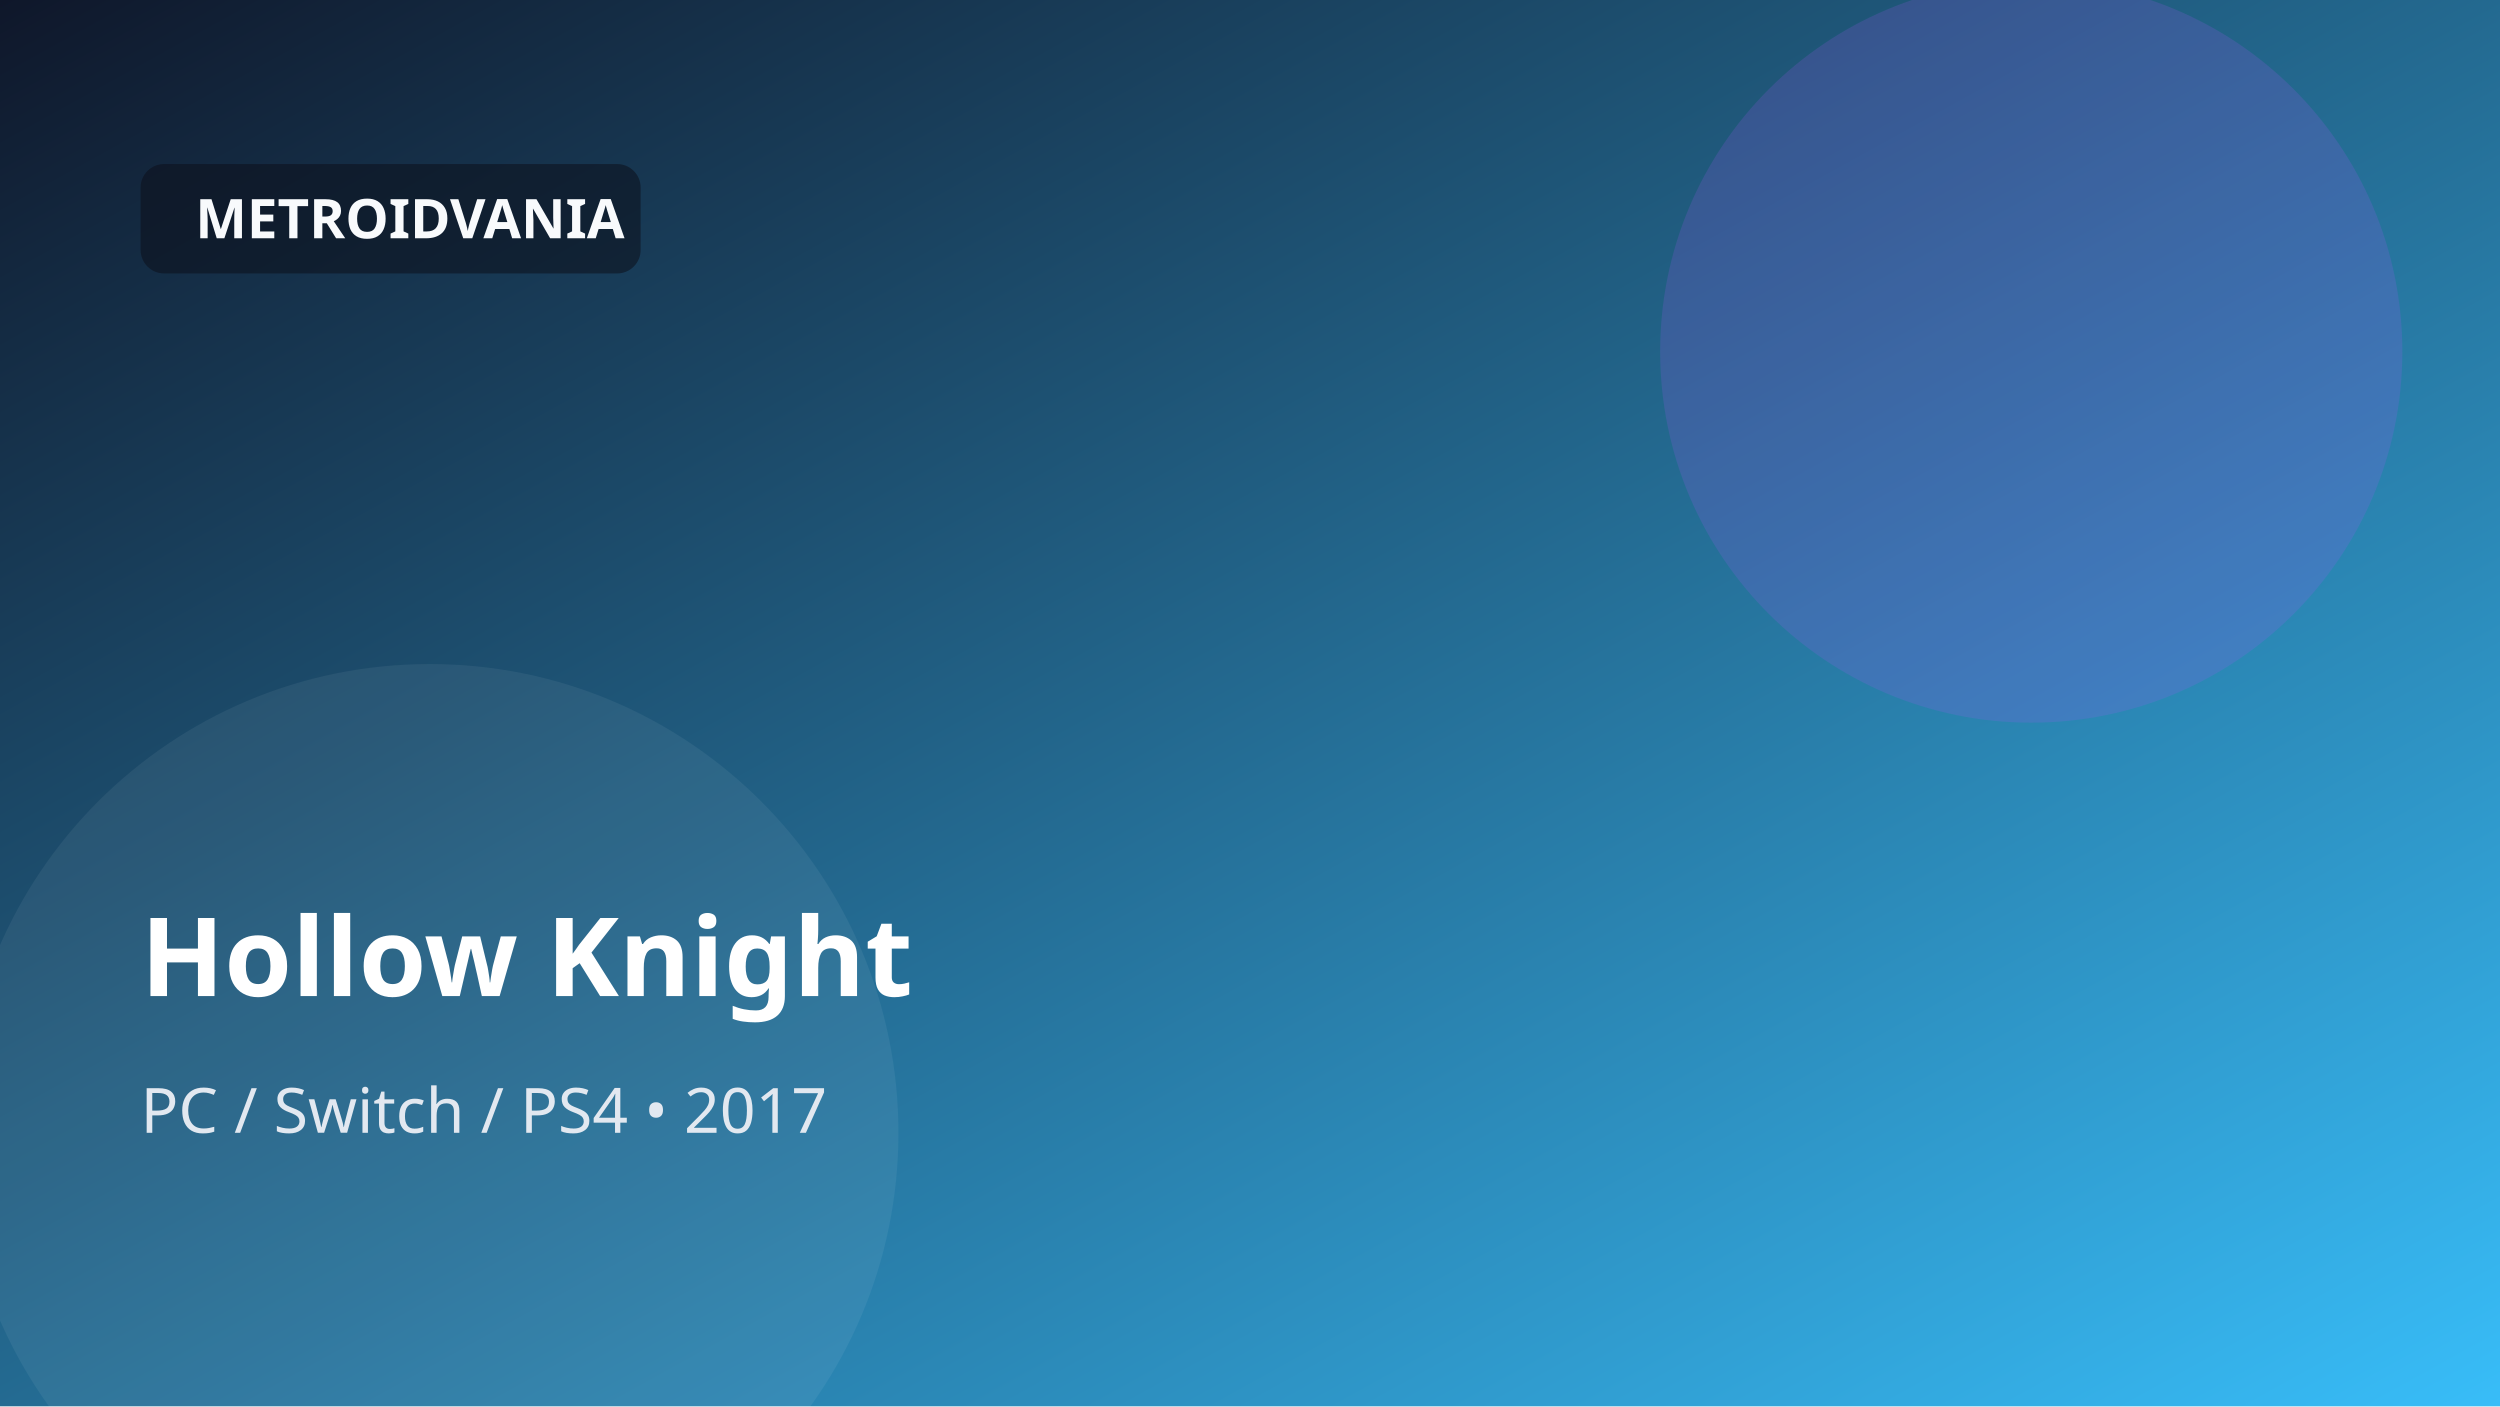
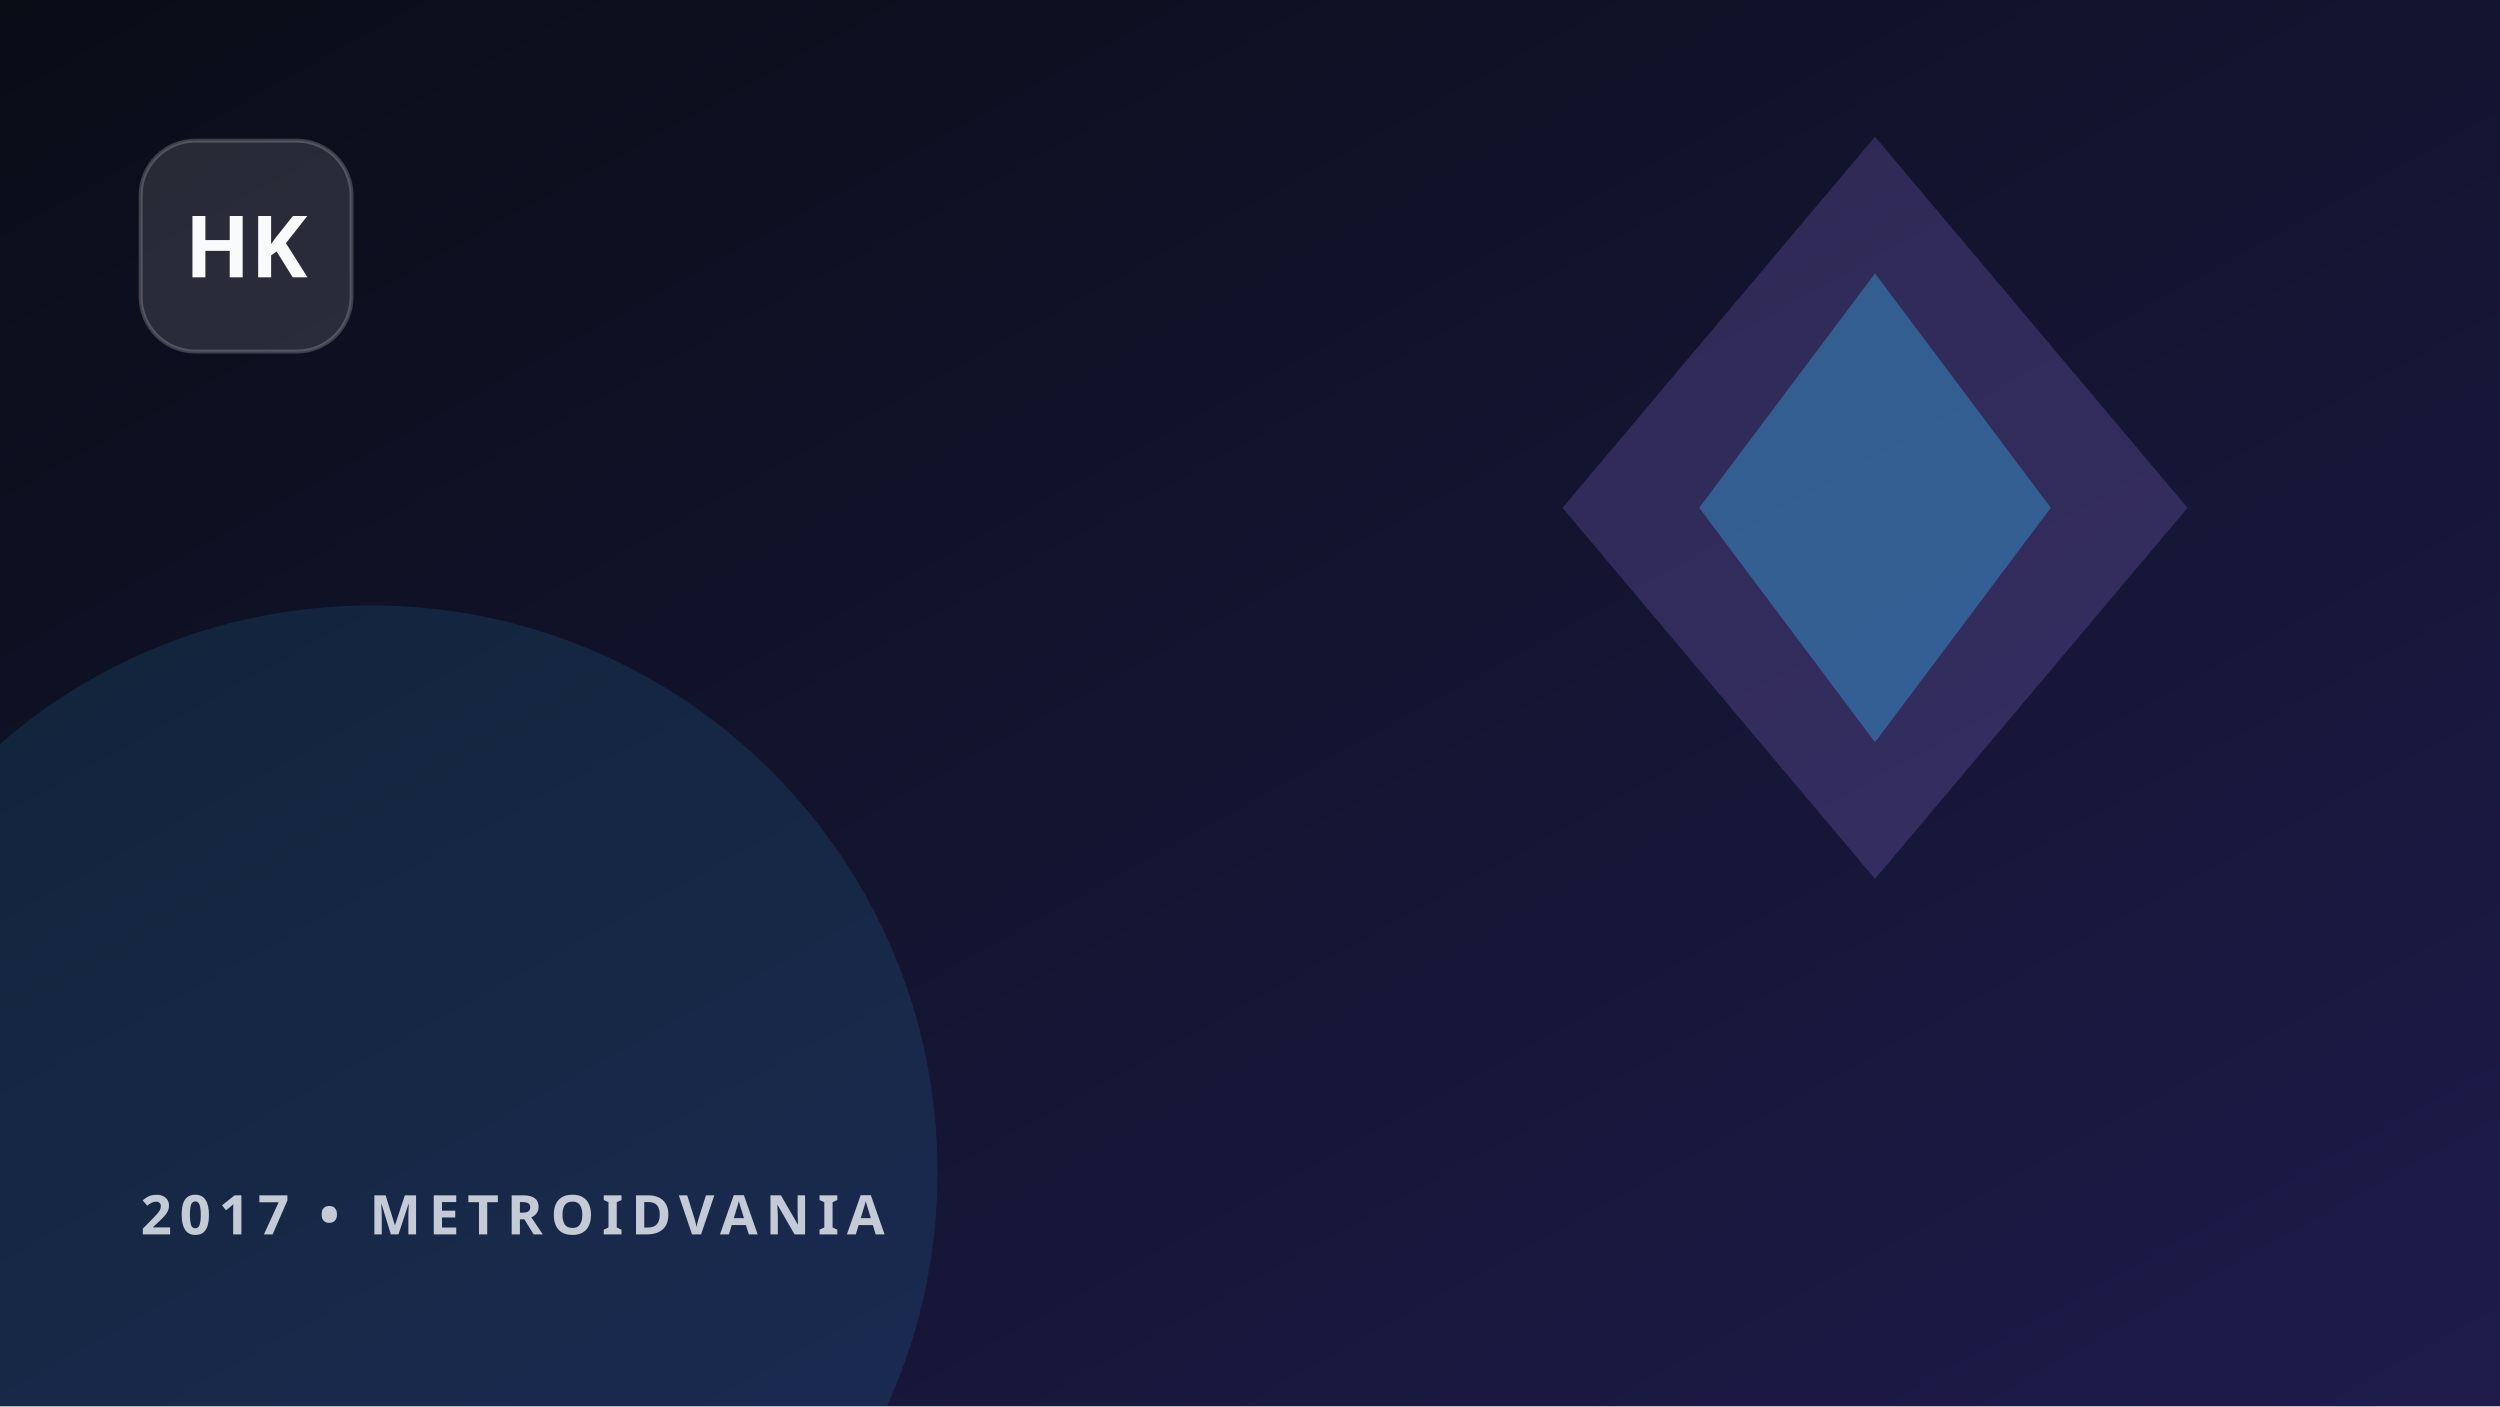
<svg xmlns="http://www.w3.org/2000/svg" viewBox="0 0 640 360" width="640" height="360">
  <defs>
-     <linearGradient id="g2" x1="0" y1="0" x2="1" y2="1">
-       <stop offset="0%" stop-color="#0f172a" />
-       <stop offset="100%" stop-color="#38bdf8" />
+     <linearGradient id="bg2" x1="0" y1="0" x2="1" y2="1">
+       <stop offset="0%" stop-color="#090d16" />
+       <stop offset="100%" stop-color="#1e1b4b" />
    </linearGradient>
  </defs>
-   <rect width="640" height="360" fill="url(#g2)" />
-   <circle cx="520" cy="90" r="95" fill="#a855f7" fill-opacity="0.18" />
-   <circle cx="110" cy="290" r="120" fill="#ffffff" fill-opacity="0.06" />
-   <rect x="36" y="42" width="128" height="28" rx="6" fill="#0b0f1a" fill-opacity="0.55" />
-   <text x="50" y="61" fill="#f8fafc" font-family="system-ui,sans-serif" font-size="14" font-weight="700">METROIDVANIA</text>
-   <text x="36" y="255" fill="#ffffff" font-family="system-ui,sans-serif" font-size="28" font-weight="800">Hollow Knight</text>
-   <text x="36" y="290" fill="#e2e8f0" font-family="system-ui,sans-serif" font-size="16">PC / Switch / PS4 • 2017</text>
+   <rect width="640" height="360" fill="url(#bg2)" />
+   <circle cx="95" cy="300" r="145" fill="#38bdf8" fill-opacity="0.12" />
+   <polygon points="480,35 560,130 480,225 400,130" fill="#a78bfa" fill-opacity="0.2" />
+   <polygon points="480,70 525,130 480,190 435,130" fill="#38bdf8" fill-opacity="0.35" />
+   <rect x="36" y="36" width="54" height="54" rx="14" fill="#ffffff" fill-opacity="0.12" stroke="#ffffff" stroke-opacity="0.2" />
+   <text x="63" y="71" text-anchor="middle" fill="#f8fafc" font-family="system-ui,sans-serif" font-size="22" font-weight="700">HK</text>
+   <text x="36" y="316" fill="#e2e8f0" fill-opacity="0.85" font-family="system-ui,sans-serif" font-size="14" letter-spacing="2" font-weight="600">2017 • METROIDVANIA</text>
</svg>
